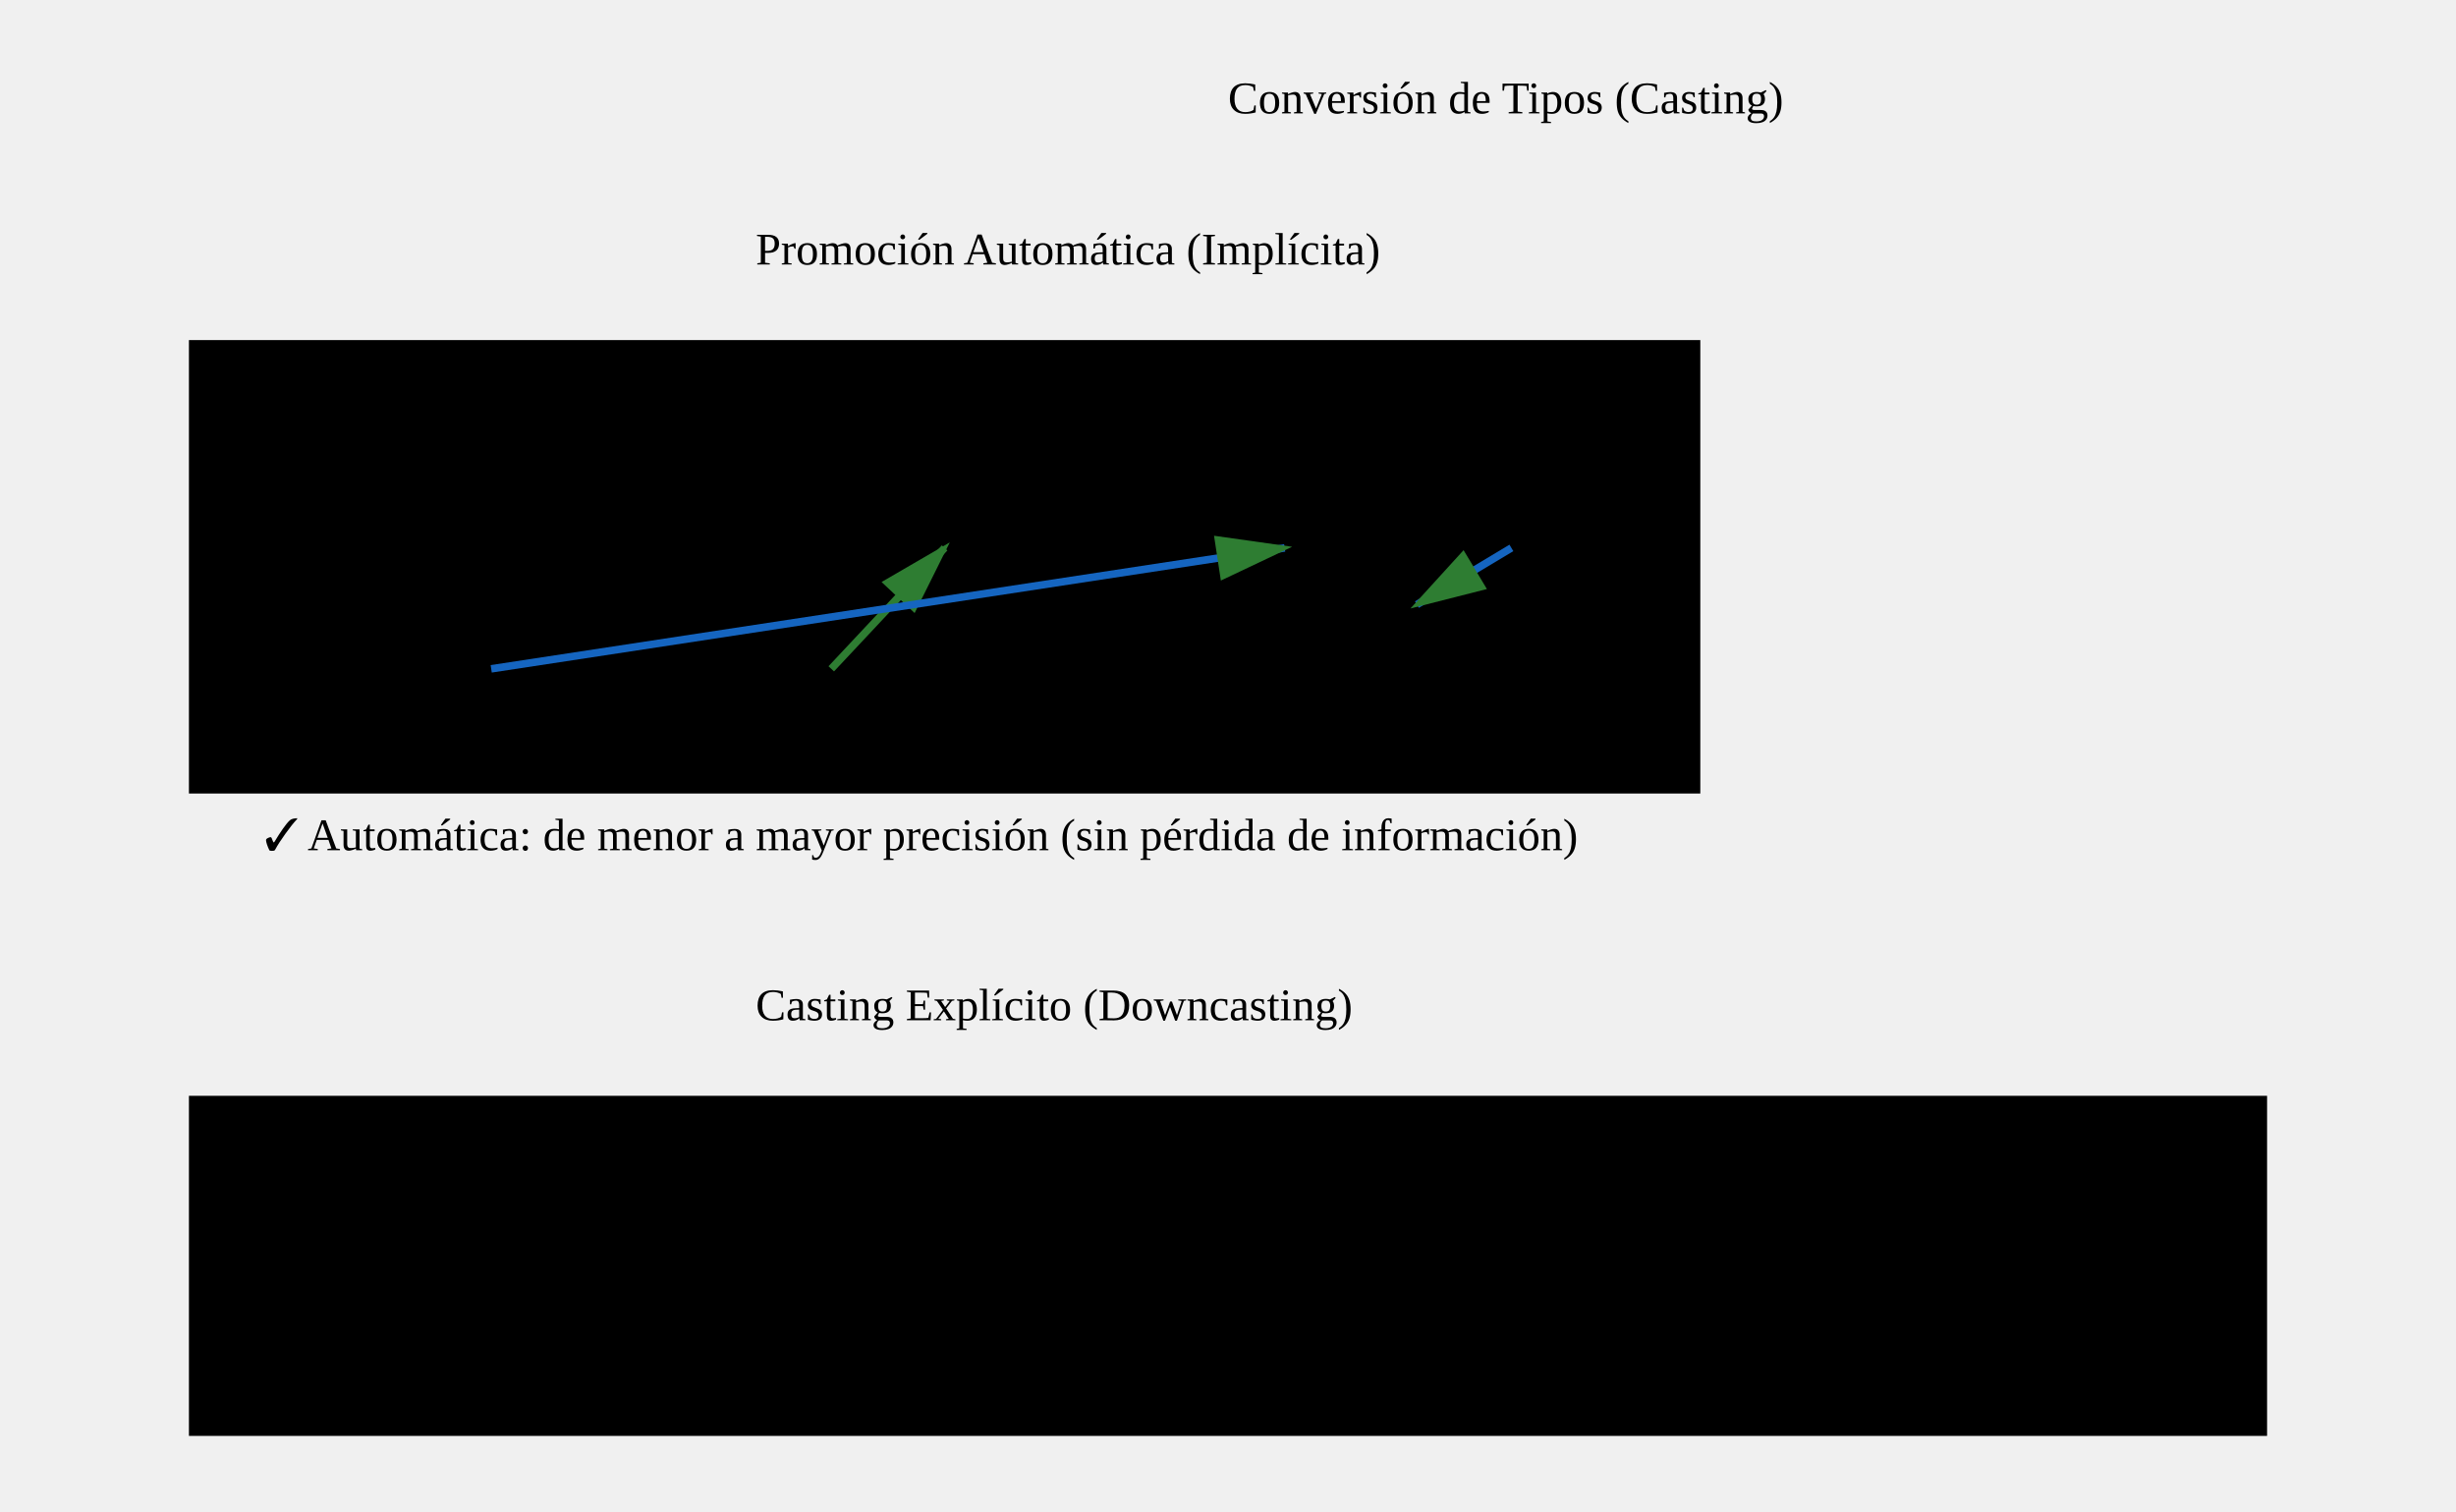
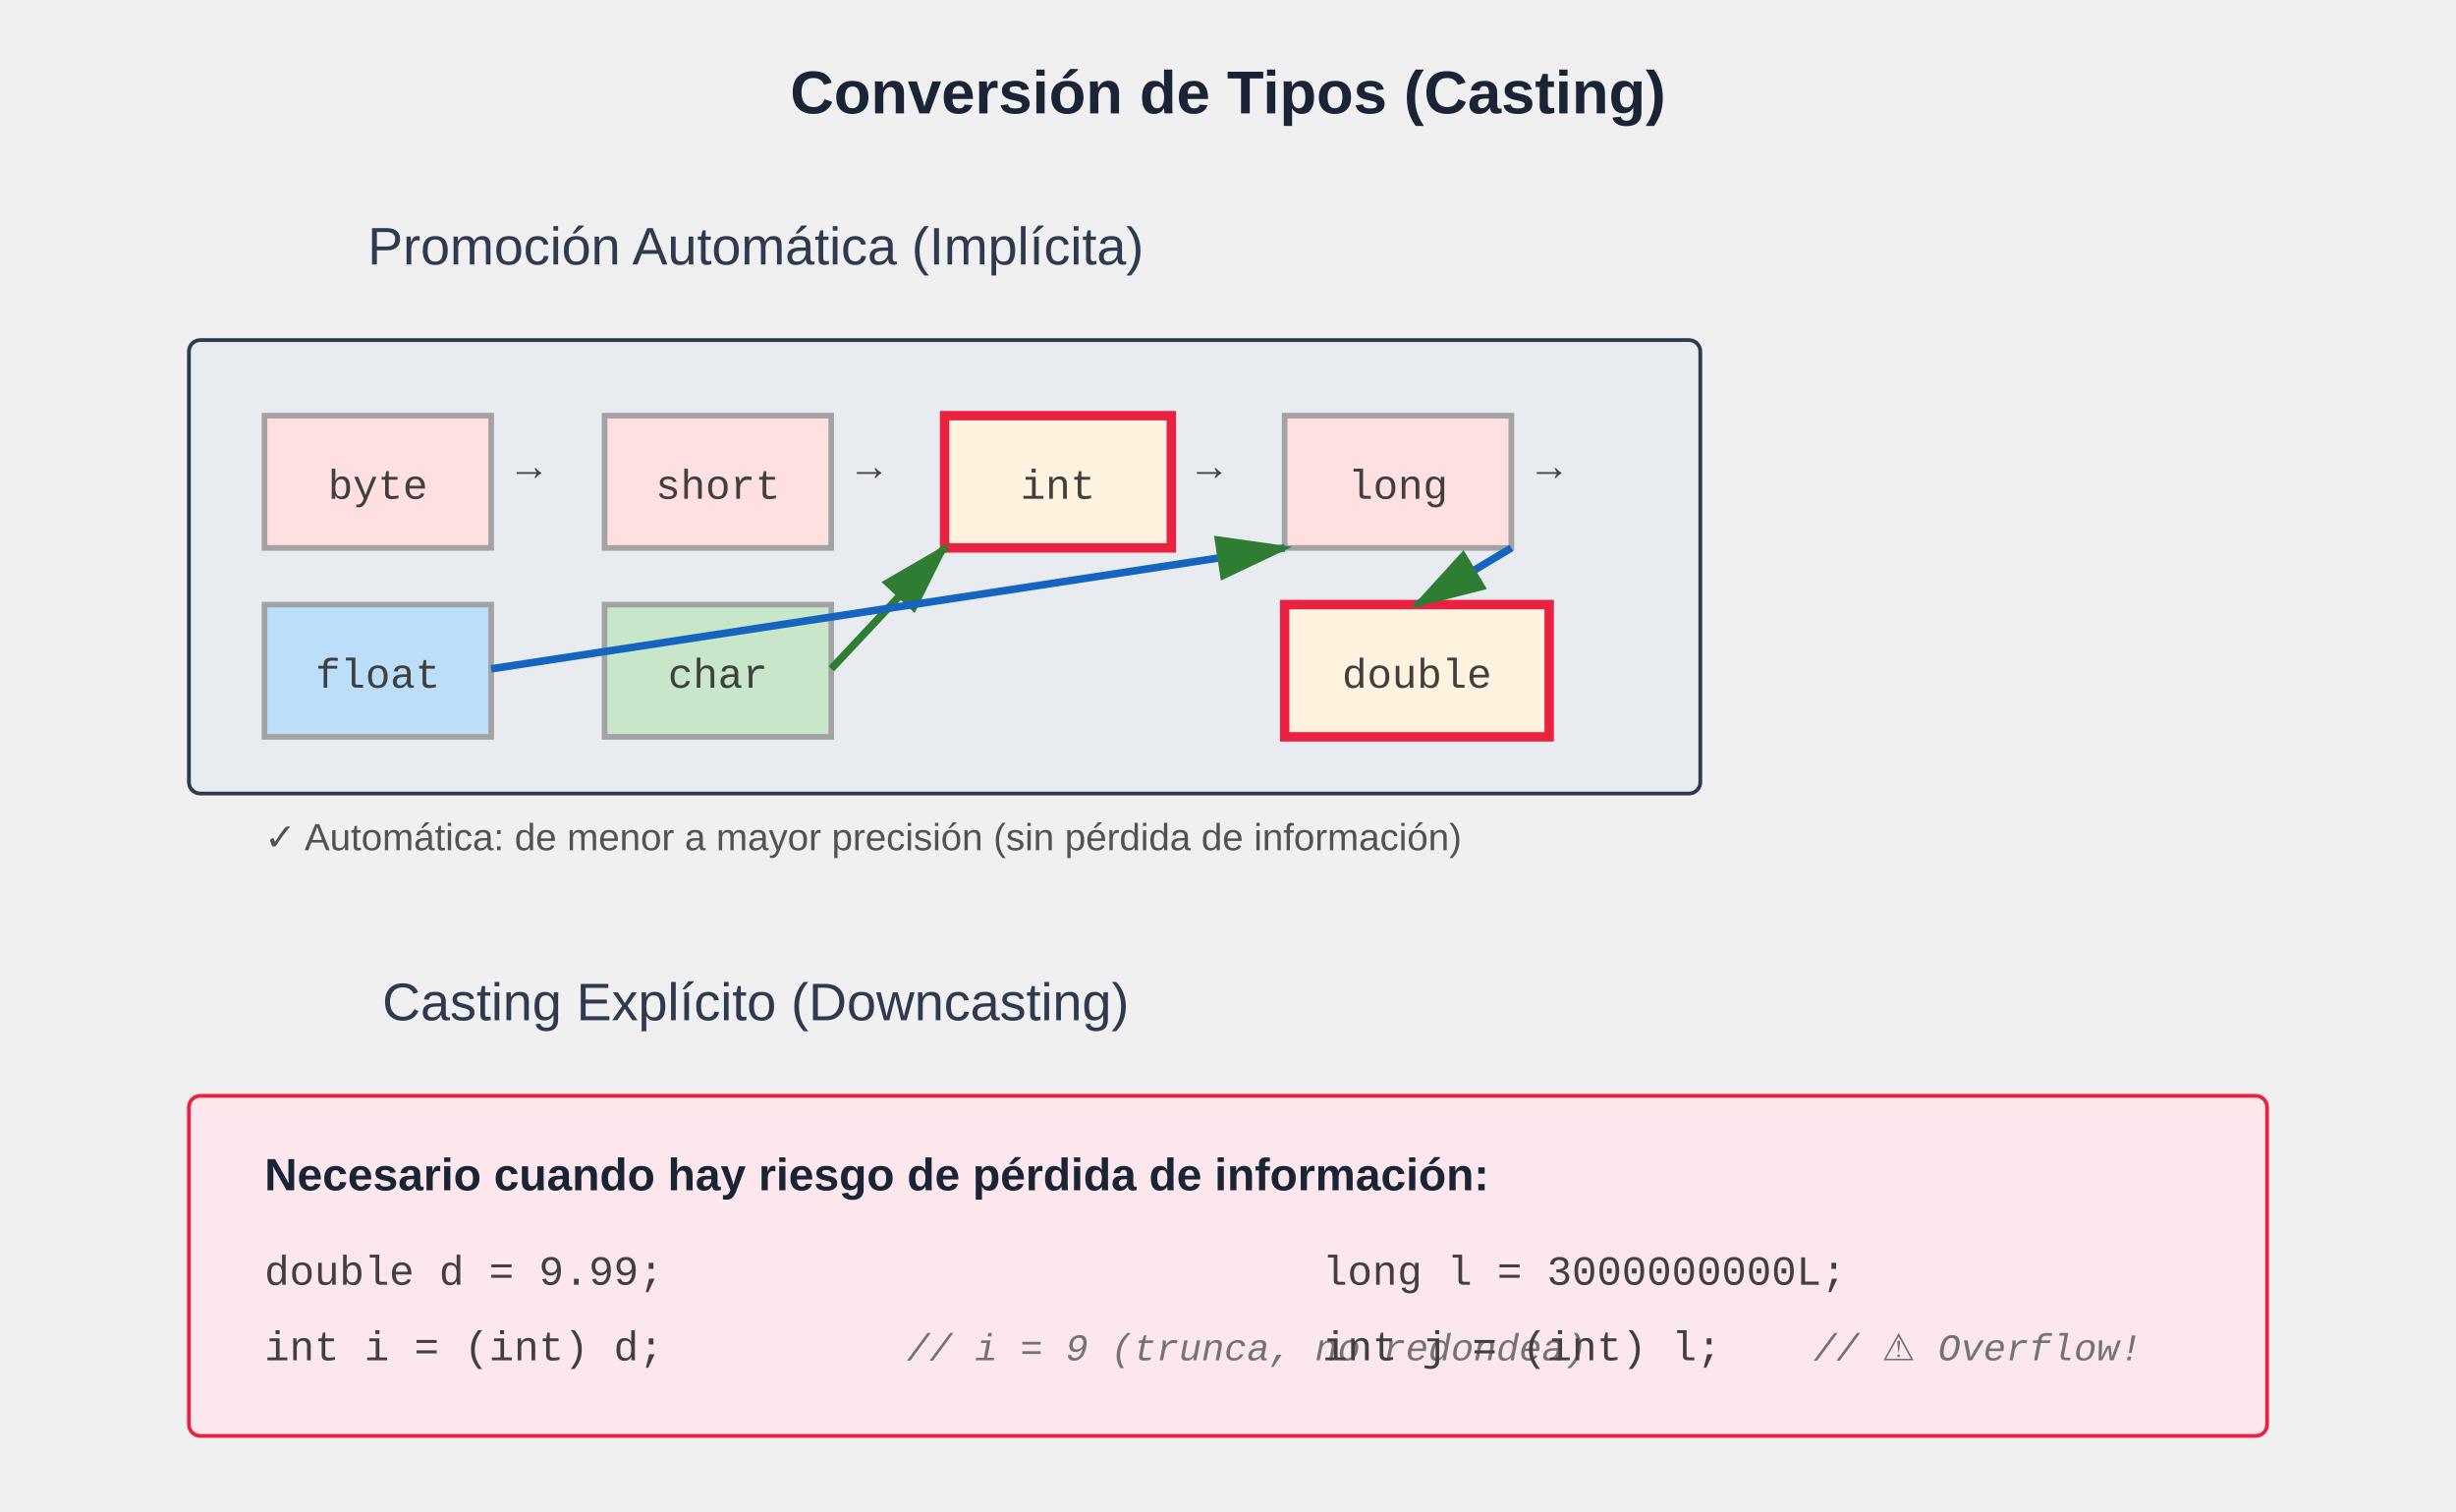
<svg xmlns="http://www.w3.org/2000/svg" width="650" height="400" viewBox="0 0 650 400">
+   <defs>
+     <style type="text/css">
+ /* SVG Embedded Styles - UNRN */
+ .title { font-family: 'Segoe UI', Arial, sans-serif; font-size: 16px; font-weight: 700; fill: #192437; text-anchor: middle; }
+ .subtitle { font-family: 'Segoe UI', Arial, sans-serif; font-size: 14px; font-weight: 500; fill: #2d3a50; text-anchor: middle; }
+ .label { font-family: 'Segoe UI', Arial, sans-serif; font-size: 12px; font-weight: 400; fill: #404040; }
+ .label-bold { font-family: 'Segoe UI', Arial, sans-serif; font-size: 12px; font-weight: 700; fill: #192437; }
+ .label-small { font-family: 'Segoe UI', Arial, sans-serif; font-size: 10px; font-weight: 400; fill: #525252; }
+ .index { font-family: 'Segoe UI', Arial, sans-serif; font-size: 10px; font-weight: 400; fill: #737373; }
+ .code { font-family: 'Consolas', 'Courier New', monospace; font-size: 11px; font-weight: 400; fill: #404040; }
+ .code-comment { font-family: 'Consolas', 'Courier New', monospace; font-size: 10px; font-weight: 400; fill: #737373; font-style: italic; }
+ .code-keyword { font-family: 'Consolas', 'Courier New', monospace; font-size: 11px; font-weight: 700; fill: #eb2141; }
+ .node { fill: #ffffff; stroke: #404040; stroke-width: 2; }
+ .node-header { fill: #f5f5f5; stroke: #404040; stroke-width: 1; }
+ .node-data { fill: #e8ebf0; stroke: #a3a3a3; stroke-width: 1.5; }
+ .node-pointer { fill: #ffccbc; stroke: #a3a3a3; stroke-width: 1.5; }
+ .node-null { fill: #e5e5e5; stroke: #737373; stroke-width: 1.5; stroke-dasharray: 3,3; }
+ .node-highlight { fill: #fff3e0; stroke: #eb2141; stroke-width: 2.5; }
+ .stack-node { fill: #ffffff; stroke: #eb2141; stroke-width: 2; }
+ .stack-data { fill: #ffe0e0; stroke: #a3a3a3; stroke-width: 1.5; }
+ .stack-pointer { fill: #ffc9c9; stroke: #a3a3a3; stroke-width: 1.5; }
+ .stack-arrow { fill: none; stroke: #eb2141; stroke-width: 2; }
+ .stack-label { fill: #eb2141; font-weight: 700; }
+ .queue-node { fill: #ffffff; stroke: #2e7d32; stroke-width: 2; }
+ .queue-data { fill: #c8e6c9; stroke: #a3a3a3; stroke-width: 1.5; }
+ .queue-pointer { fill: #a5d6a7; stroke: #a3a3a3; stroke-width: 1.5; }
+ .queue-arrow { fill: none; stroke: #2e7d32; stroke-width: 2; }
+ .queue-label { fill: #2e7d32; font-weight: 700; }
+ .deque-node { fill: #ffffff; stroke: #6a1b9a; stroke-width: 2; }
+ .deque-data { fill: #e1bee7; stroke: #a3a3a3; stroke-width: 1.5; }
+ .deque-pointer { fill: #ce93d8; stroke: #a3a3a3; stroke-width: 1.5; }
+ .deque-arrow { fill: none; stroke: #6a1b9a; stroke-width: 2; }
+ .deque-label { fill: #6a1b9a; font-weight: 700; }
+ .list-node { fill: #ffffff; stroke: #1565c0; stroke-width: 2; }
+ .list-data { fill: #bbdefb; stroke: #a3a3a3; stroke-width: 1.5; }
+ .list-pointer { fill: #90caf9; stroke: #a3a3a3; stroke-width: 1.5; }
+ .list-arrow { fill: none; stroke: #1565c0; stroke-width: 2; }
+ .list-label { fill: #1565c0; font-weight: 700; }
+ .tree-node { fill: #ffffff; stroke: #558b2f; stroke-width: 2; }
+ .tree-data { fill: #dcedc8; stroke: #a3a3a3; stroke-width: 1.5; }
+ .tree-arrow { fill: none; stroke: #558b2f; stroke-width: 2; }
+ .tree-label { fill: #558b2f; font-weight: 700; }
+ .graph-node { fill: #ffffff; stroke: #e65100; stroke-width: 2; }
+ .graph-data { fill: #ffe0b2; stroke: #a3a3a3; stroke-width: 1.5; }
+ .graph-arrow { fill: none; stroke: #e65100; stroke-width: 2; }
+ .graph-label { fill: #e65100; font-weight: 700; }
+ .hash-node { fill: #ffffff; stroke: #283593; stroke-width: 2; }
+ .hash-data { fill: #c5cae9; stroke: #a3a3a3; stroke-width: 1.5; }
+ .hash-arrow { fill: none; stroke: #283593; stroke-width: 2; }
+ .arrow { fill: none; stroke: #404040; stroke-width: 2; }
+ .arrow-primary { fill: none; stroke: #eb2141; stroke-width: 2; }
+ .arrow-secondary { fill: none; stroke: #192437; stroke-width: 2; }
+ .arrow-dashed { fill: none; stroke: #737373; stroke-width: 2; stroke-dasharray: 5,5; }
+ .code-block { fill: #f5f5f5; stroke: #d4d4d4; stroke-width: 1; rx: 3; }
+ .highlight-box { fill: #fce8ec; stroke: #eb2141; stroke-width: 1; rx: 3; }
+ .info-box { fill: #e8ebf0; stroke: #2d3a50; stroke-width: 1; rx: 3; }
+ .memory-cell { fill: #ffffff; stroke: #525252; stroke-width: 1.5; }
+ .memory-cell-filled { fill: #e8ebf0; stroke: #525252; stroke-width: 1.5; }
+ .divider { stroke: #d4d4d4; stroke-width: 1; }
+ .divider-bold { stroke: #525252; stroke-width: 2; }
+ .valid { stroke: #2e7d32; stroke-width: 2.5; }
+ .invalid { stroke: #eb2141; stroke-width: 2.5; }
+ .warning { stroke: #f57c00; stroke-width: 2.5; }
+ .text-center { text-anchor: middle; }
+ .text-start { text-anchor: start; }
+ .text-end { text-anchor: end; }
+     </style>
+   </defs>
  <text x="325" y="30" class="title">Conversión de Tipos (Casting)</text>
  <g id="promocion">
    <text x="200" y="70" class="subtitle">Promoción Automática (Implícita)</text>
    <rect x="50" y="90" width="400" height="120" class="info-box" />
    <rect x="70" y="110" width="60" height="35" class="stack-data" />
-     <text x="100" y="132" class="code">byte</text>
-     <text x="140" y="127" class="code">→</text>
+     <text x="100" y="132" class="code text-center">byte</text>
+     <text x="140" y="127" class="code text-center">→</text>
    <rect x="160" y="110" width="60" height="35" class="stack-data" />
-     <text x="190" y="132" class="code">short</text>
-     <text x="230" y="127" class="code">→</text>
+     <text x="190" y="132" class="code text-center">short</text>
+     <text x="230" y="127" class="code text-center">→</text>
    <rect x="250" y="110" width="60" height="35" class="node-highlight" />
-     <text x="280" y="132" class="code">int</text>
-     <text x="320" y="127" class="code">→</text>
+     <text x="280" y="132" class="code text-center">int</text>
+     <text x="320" y="127" class="code text-center">→</text>
    <rect x="340" y="110" width="60" height="35" class="stack-data" />
-     <text x="370" y="132" class="code">long</text>
+     <text x="370" y="132" class="code text-center">long</text>
    <rect x="160" y="160" width="60" height="35" class="queue-data" />
-     <text x="190" y="182" class="code">char</text>
+     <text x="190" y="182" class="code text-center">char</text>
    <defs>
      <marker id="arrow-promo" markerWidth="10" markerHeight="10" refX="9" refY="3" orient="auto">
        <polygon points="0 0, 10 3, 0 6" fill="#2e7d32" />
      </marker>
    </defs>
-     <line x1="220" y1="177" x2="250" y2="145" stroke="#2e7d32" stroke-width="2" marker-end="url(#arrow-promo)" />
-     <text x="410" y="127" class="code">→</text>
+     <line x1="220" y1="177" x2="250" y2="145" class="queue-arrow" marker-end="url(#arrow-promo)" />
+     <text x="410" y="127" class="code text-center">→</text>
    <rect x="70" y="160" width="60" height="35" class="list-data" />
-     <text x="100" y="182" class="code">float</text>
-     <line x1="130" y1="177" x2="340" y2="145" stroke="#1565c0" stroke-width="2" marker-end="url(#arrow-promo)" />
+     <text x="100" y="182" class="code text-center">float</text>
+     <line x1="130" y1="177" x2="340" y2="145" class="list-arrow" marker-end="url(#arrow-promo)" />
    <rect x="340" y="160" width="70" height="35" class="node-highlight" />
-     <text x="375" y="182" class="code">double</text>
-     <line x1="400" y1="145" x2="375" y2="160" stroke="#1565c0" stroke-width="2" marker-end="url(#arrow-promo)" />
+     <text x="375" y="182" class="code text-center">double</text>
+     <line x1="400" y1="145" x2="375" y2="160" class="list-arrow" marker-end="url(#arrow-promo)" />
    <text x="70" y="225" class="label-small">✓ Automática: de menor a mayor precisión (sin pérdida de información)</text>
  </g>
  <g id="casting">
    <text x="200" y="270" class="subtitle">Casting Explícito (Downcasting)</text>
    <rect x="50" y="290" width="550" height="90" class="highlight-box" />
    <text x="70" y="315" class="label-bold">Necesario cuando hay riesgo de pérdida de información:</text>
    <text x="70" y="340" class="code">double d = 9.99;</text>
    <text x="70" y="360" class="code">int i = (int) d;</text>
    <text x="240" y="360" class="code-comment">// i = 9 (trunca, no redondea)</text>
    <text x="350" y="340" class="code">long l = 3000000000L;</text>
    <text x="350" y="360" class="code">int j = (int) l;</text>
    <text x="480" y="360" class="code-comment">// ⚠️ Overflow!</text>
  </g>
</svg>
